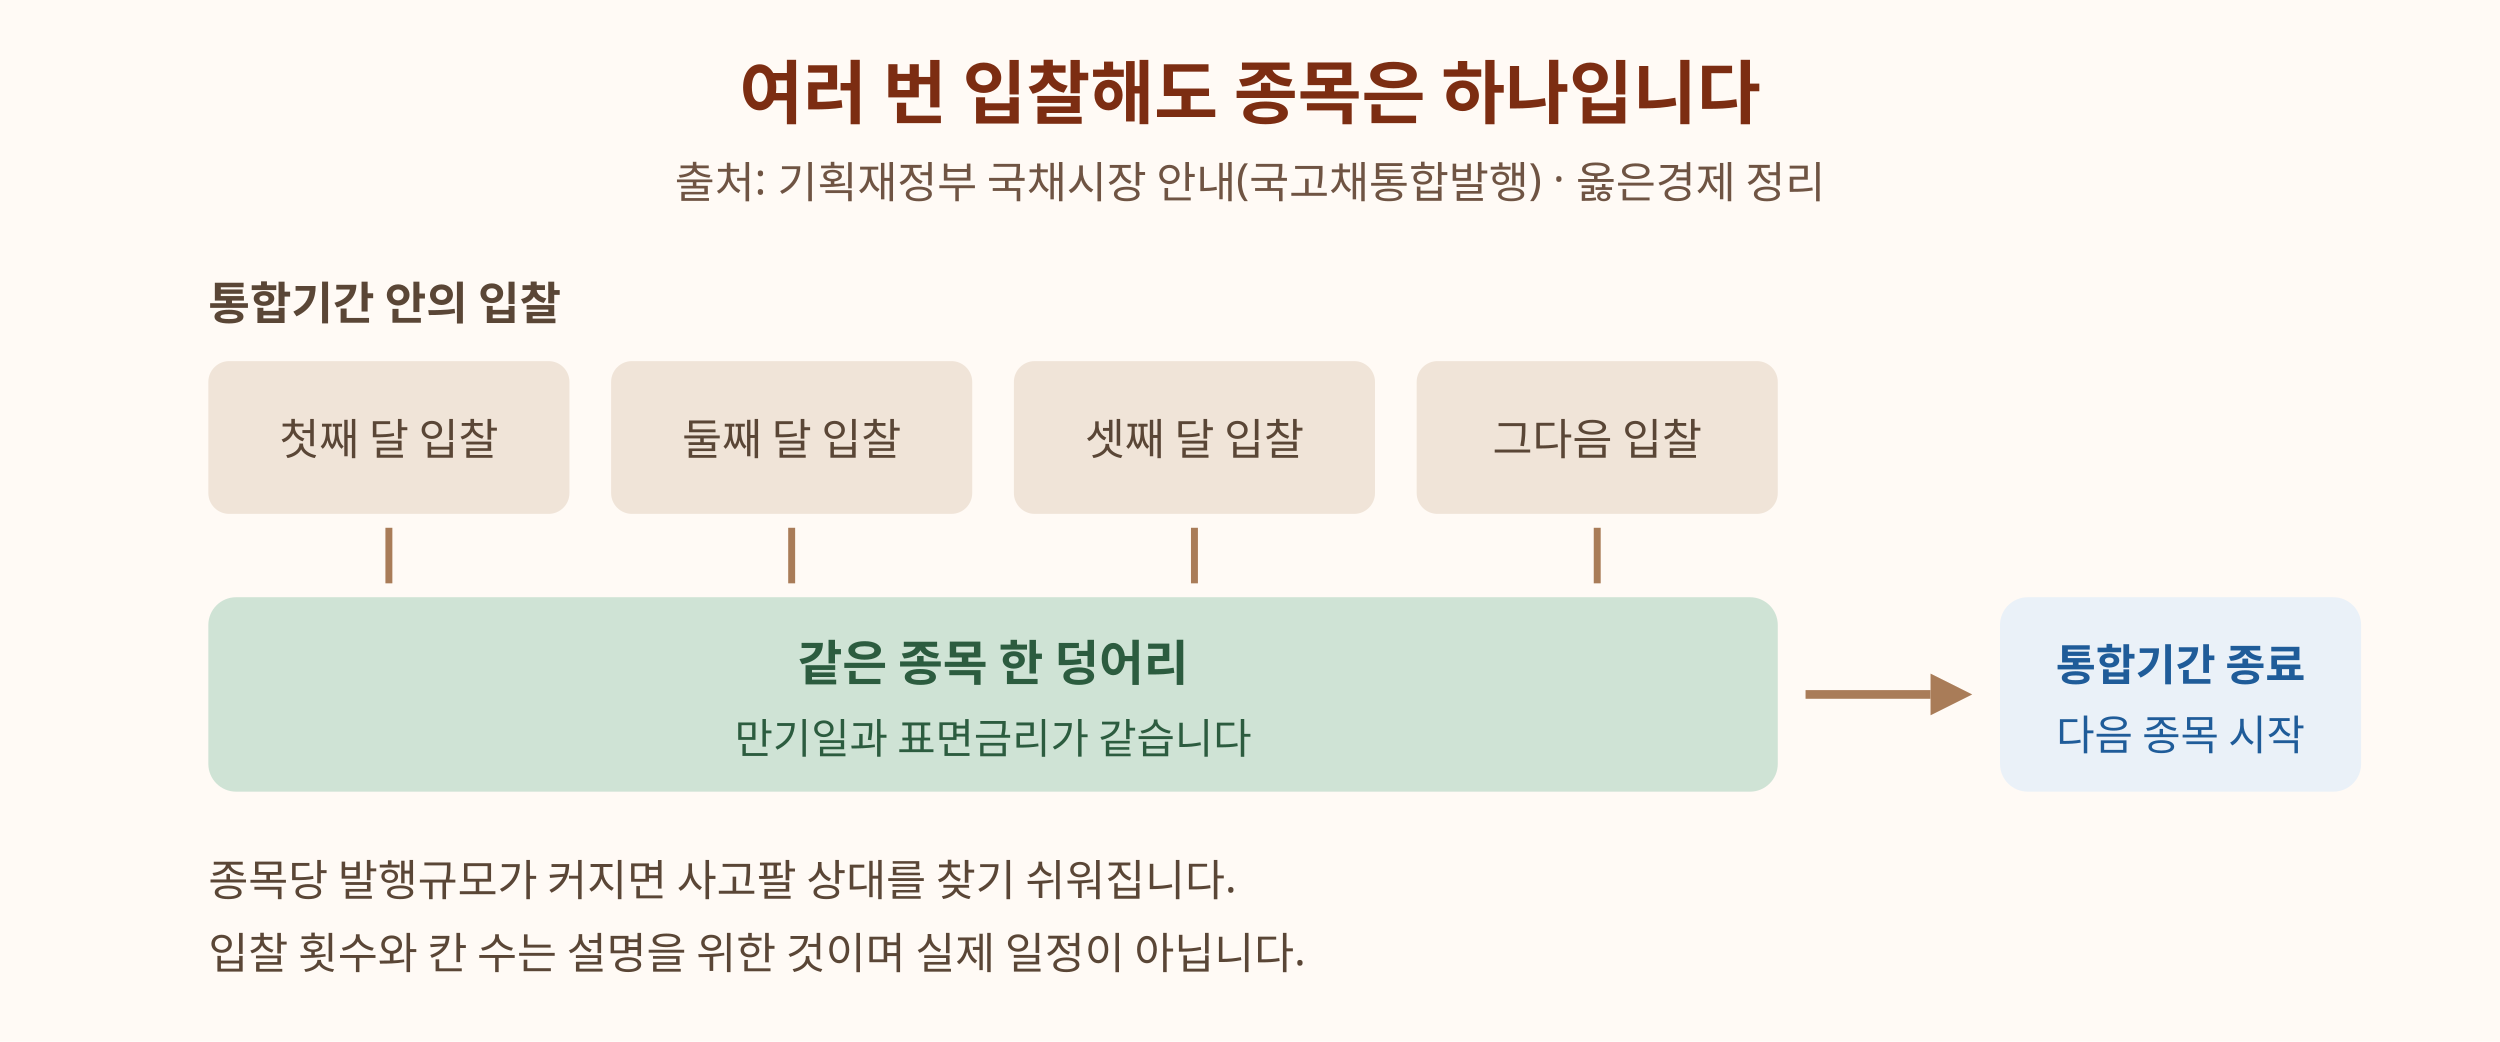
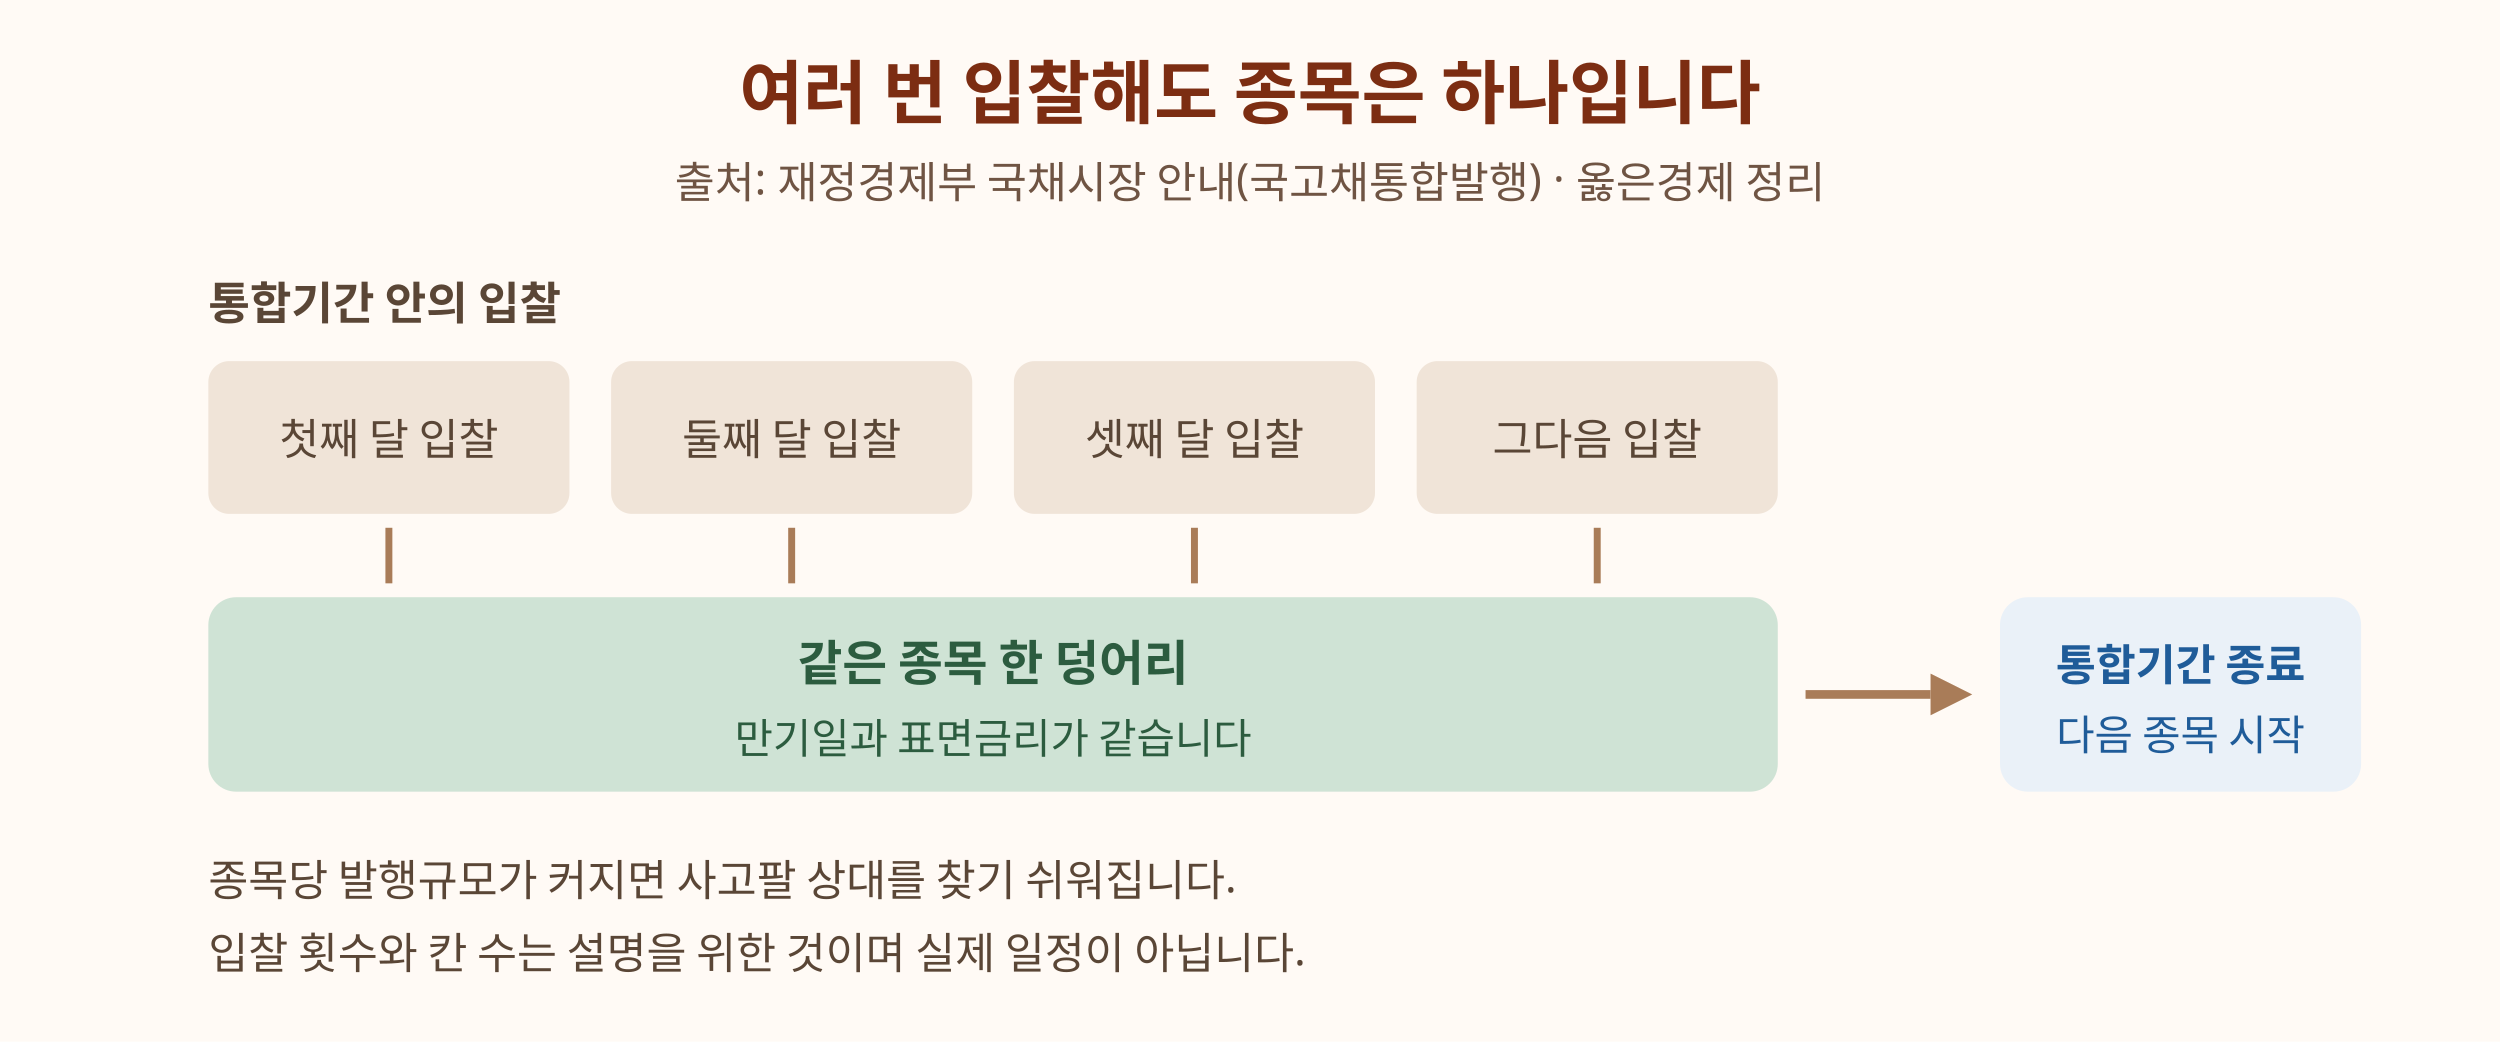
<svg xmlns="http://www.w3.org/2000/svg" viewBox="0 0 720 300" font-family="Pretendard, sans-serif" role="img" aria-label="국고채 통합발행 개념 도식. 통합기간 안에 열리는 여러 번의 입찰이 각각 다른 종목을 만들지 않고, 만기일과 표면금리가 같은 하나의 종목으로 쌓여 종목당 발행규모가 커진다. 통합기간이 끝나면 다음 종목이 새로 시작된다">
  <rect width="720" height="300" fill="#fffaf5" />
  <text x="360" y="34" text-anchor="middle" font-size="20" font-weight="800" fill="#7c2d12">여러 번 입찰해도 종목은 하나입니다</text>
-   <text x="360" y="57" text-anchor="middle" font-size="12.5" fill="#6f5443">출처: 기획재정부 국채시장 안내(국고채통합발행) · 옳은경제 정리</text>
+   <text x="360" y="57" text-anchor="middle" font-size="12.5" fill="#6f5443">출처: 재정경제부 국채시장 안내(국고채통합발행) · 옳은경제 정리</text>
  <text x="60" y="92" font-size="13" font-weight="800" fill="#5a4636">통합기간 안의 입찰</text>
  <rect x="60" y="104" width="104" height="44" rx="6" fill="#f0e4d8" />
  <text x="112" y="131" text-anchor="middle" font-size="12.5" fill="#5a4636">첫째 달 입찰</text>
  <rect x="176" y="104" width="104" height="44" rx="6" fill="#f0e4d8" />
  <text x="228" y="131" text-anchor="middle" font-size="12.5" fill="#5a4636">둘째 달 입찰</text>
  <rect x="292" y="104" width="104" height="44" rx="6" fill="#f0e4d8" />
  <text x="344" y="131" text-anchor="middle" font-size="12.5" fill="#5a4636">셋째 달 입찰</text>
  <rect x="408" y="104" width="104" height="44" rx="6" fill="#f0e4d8" />
  <text x="460" y="131" text-anchor="middle" font-size="12.5" fill="#5a4636">그다음 입찰</text>
  <path d="M112 152 L112 168" stroke="#a97c58" stroke-width="2" />
  <path d="M228 152 L228 168" stroke="#a97c58" stroke-width="2" />
  <path d="M344 152 L344 168" stroke="#a97c58" stroke-width="2" />
  <path d="M460 152 L460 168" stroke="#a97c58" stroke-width="2" />
  <rect x="60" y="172" width="452" height="56" rx="8" fill="#cfe3d5" />
  <text x="286" y="196" text-anchor="middle" font-size="14" font-weight="800" fill="#2c5c3f">같은 종목 한 덩어리</text>
  <text x="286" y="217" text-anchor="middle" font-size="12" fill="#2c5c3f">만기일과 표면금리가 같습니다</text>
  <path d="M520 200 L556 200" stroke="#a97c58" stroke-width="2.5" />
  <path d="M556 194 L568 200 L556 206 Z" fill="#a97c58" />
  <rect x="576" y="172" width="104" height="56" rx="8" fill="#eaf1f8" />
  <text x="628" y="196" text-anchor="middle" font-size="12.5" font-weight="800" fill="#1f5c99">통합기간 종료</text>
  <text x="628" y="216" text-anchor="middle" font-size="12" fill="#1f5c99">다음 종목 시작</text>
  <text x="60" y="258" font-size="12.5" fill="#5a4636">종목당 발행규모가 커지면 사고팔 상대를 찾기 쉬워집니다.</text>
  <text x="60" y="279" font-size="12.5" fill="#5a4636">입찰 횟수와 칸 수는 설명을 위한 것이며 실제 일정이 아닙니다.</text>
</svg>
